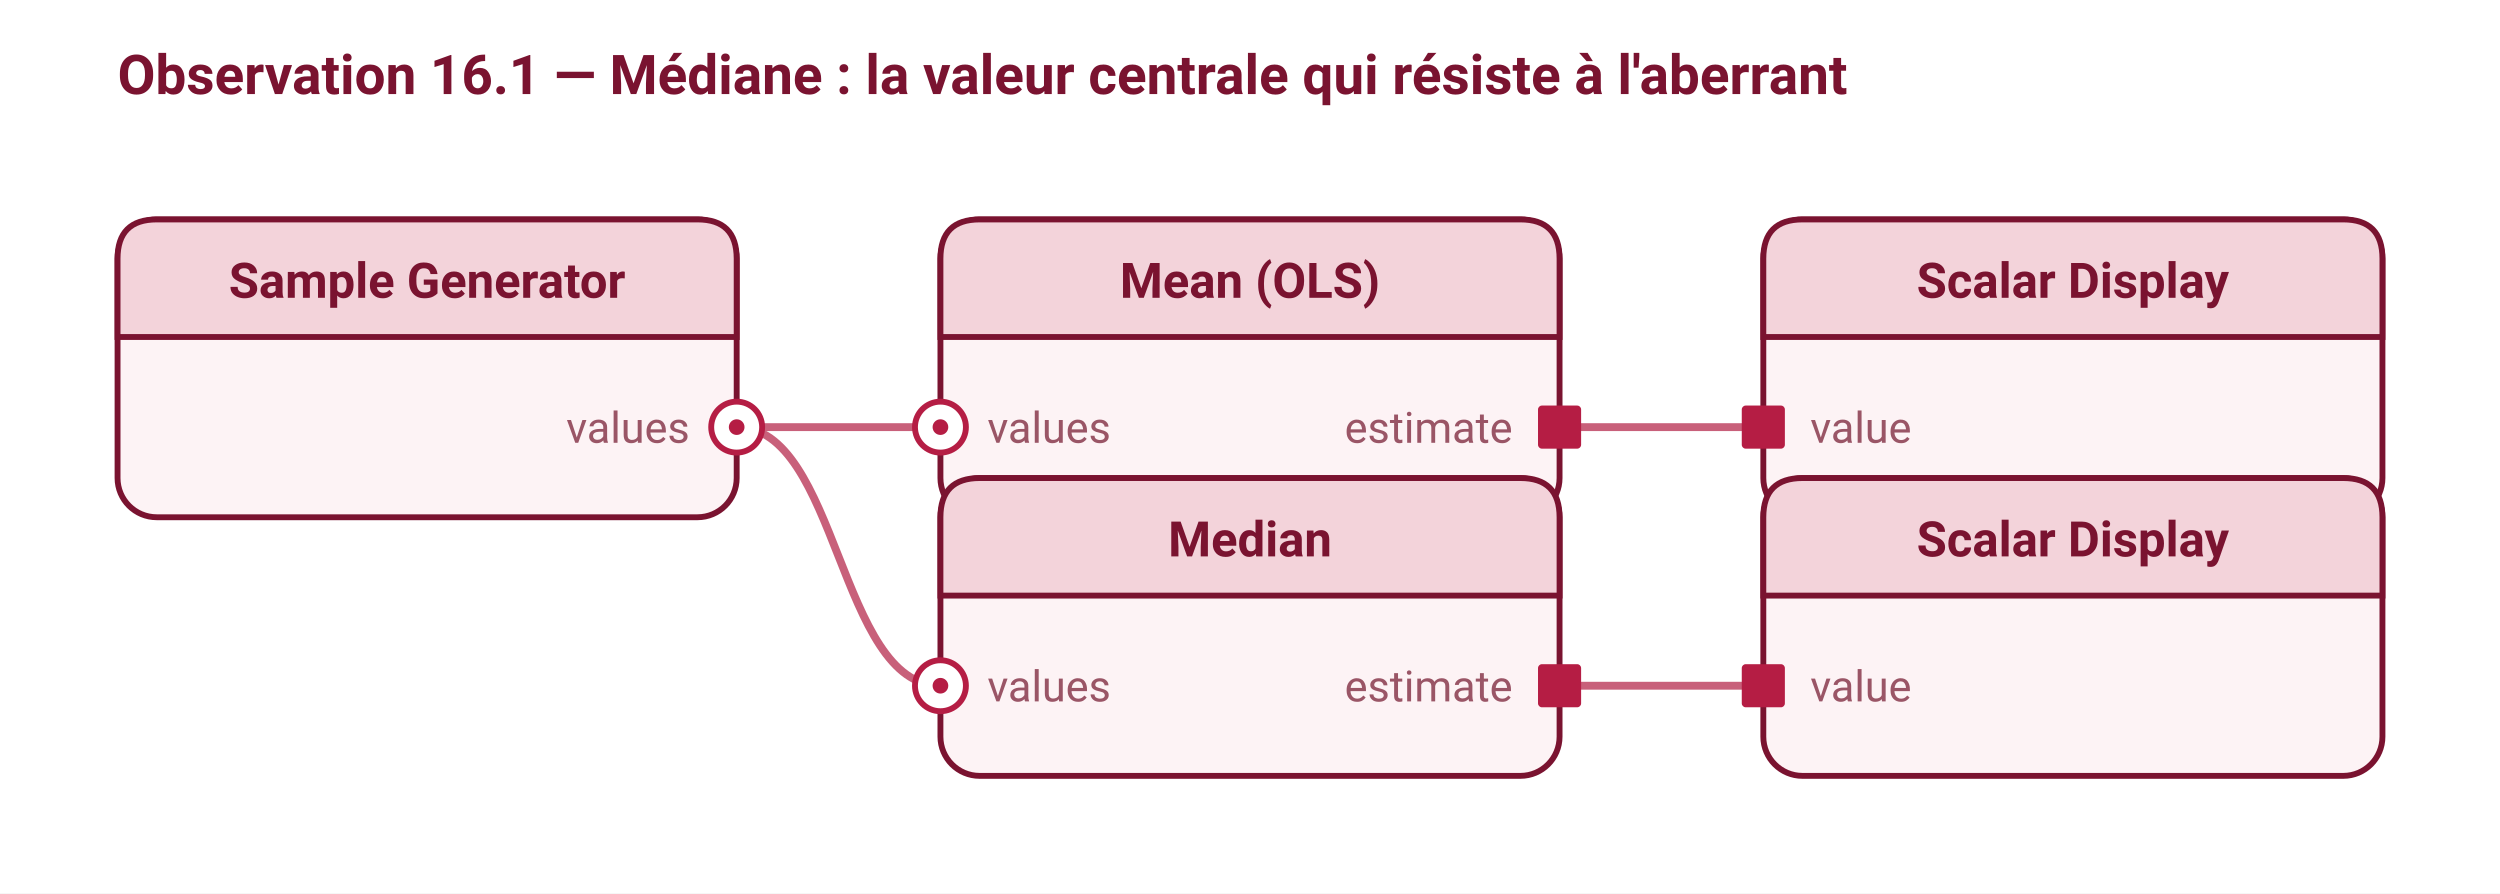
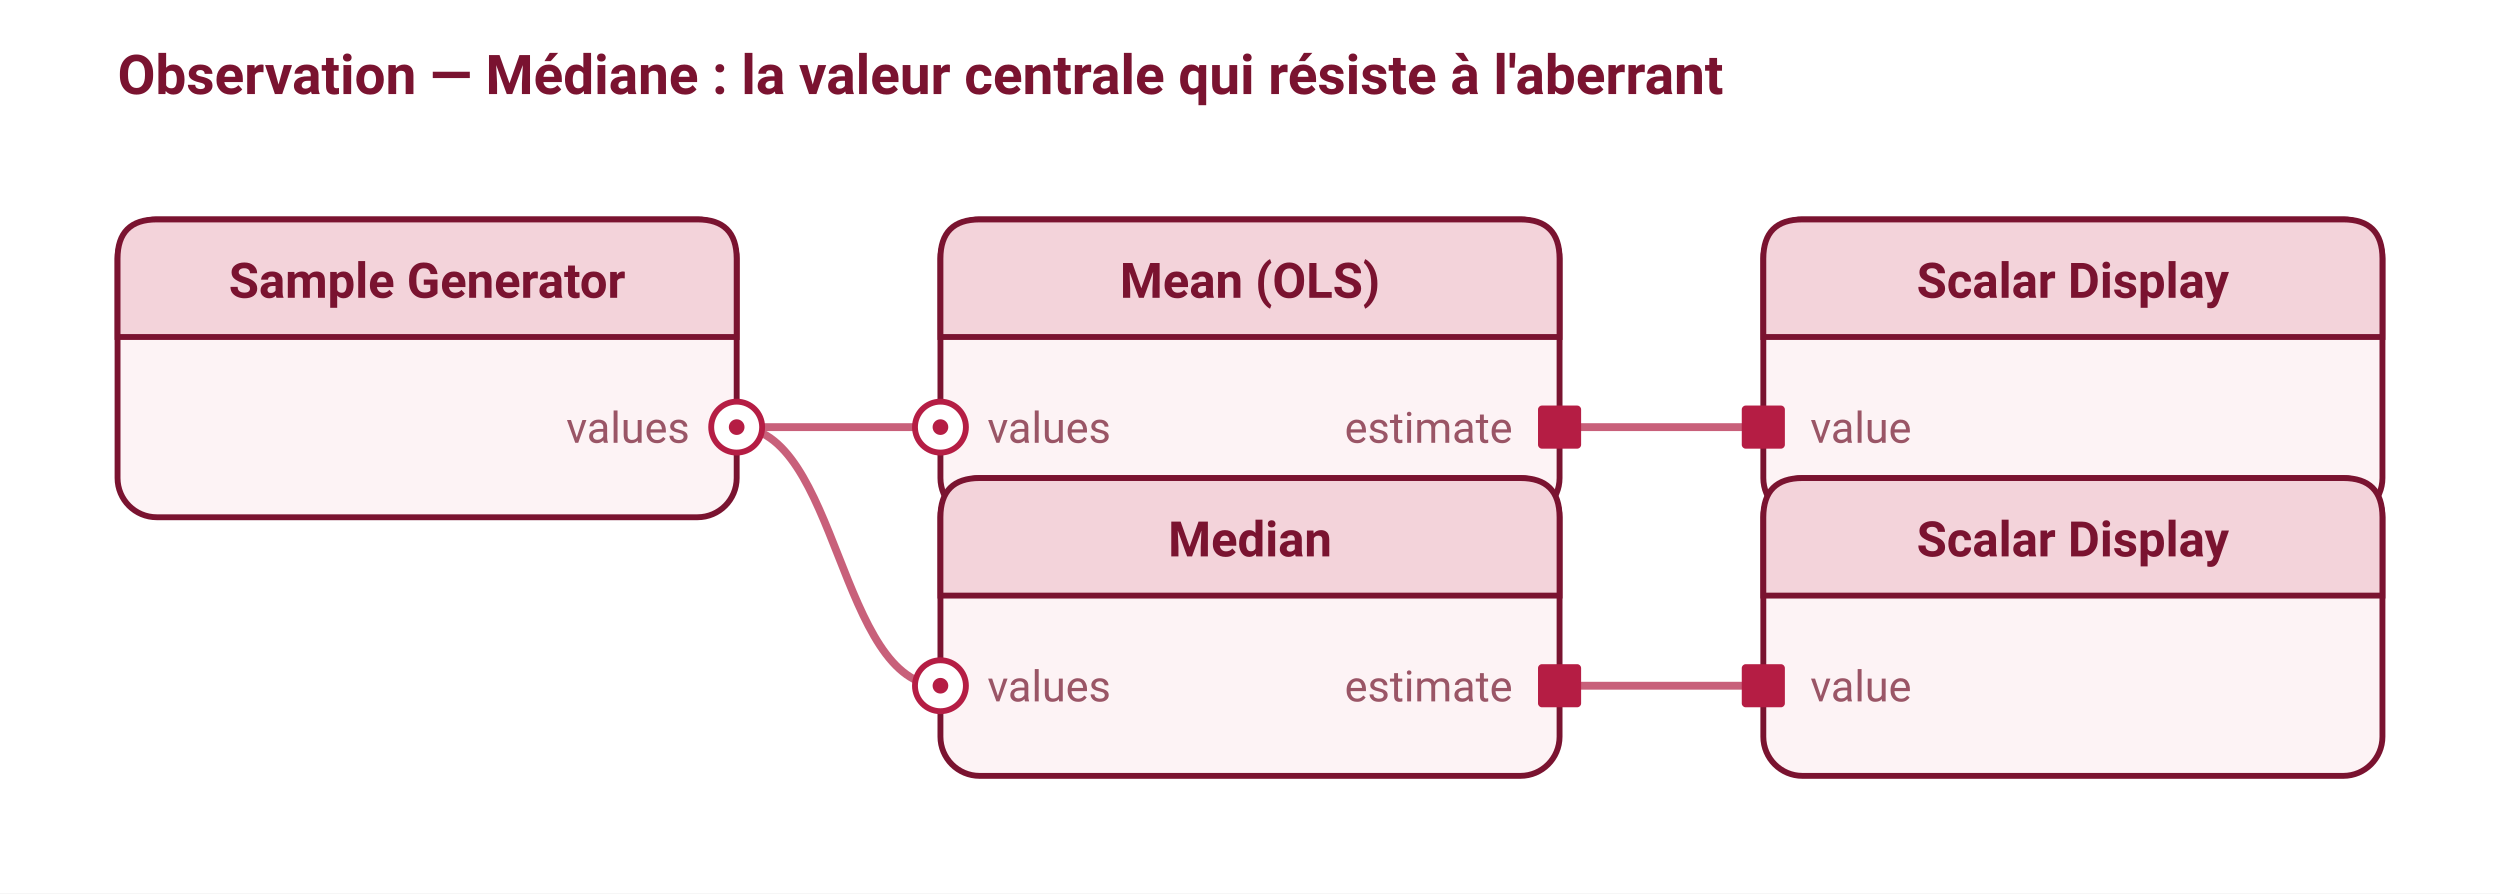
<svg xmlns="http://www.w3.org/2000/svg" viewBox="-30 -56 638 228" width="638" height="228" font-family="ui-sans-serif, -apple-system, 'Segoe UI', Roboto, sans-serif">
  <rect x="-30" y="-56" width="638" height="228" fill="#ffffff" />
-   <text x="0" y="-32" font-size="14" font-weight="600" fill="#7a1330">Observation 16.1 — Médiane : la valeur centrale qui résiste à l'aberrant</text>
+   <text x="0" y="-32" font-size="14" font-weight="600" fill="#7a1330">Observation — Médiane : la valeur centrale qui résiste à l'aberrant</text>
  <path d="M158.0,53.0 C184.0,53.0 184.0,53.0 210.0,53.0" fill="none" stroke="#c8607a" stroke-width="2" stroke-linecap="round" />
  <path d="M158.0,53.0 C184.0,53.0 184.0,119.0 210.0,119.0" fill="none" stroke="#c8607a" stroke-width="2" stroke-linecap="round" />
  <path d="M368.0,53.0 C394.0,53.0 394.0,53.0 420.0,53.0" fill="none" stroke="#c8607a" stroke-width="2" stroke-linecap="round" />
  <path d="M368.0,119.0 C394.0,119.0 394.0,119.0 420.0,119.0" fill="none" stroke="#c8607a" stroke-width="2" stroke-linecap="round" />
  <rect x="0" y="0" width="158" height="76" rx="10" fill="#fdf3f5" stroke="#7a1330" stroke-width="1.5" />
  <path d="M0,30 L0,10 Q0,0 10,0 L148,0 Q158,0 158,10 L158,30 Z" fill="#f3d3da" stroke="#7a1330" stroke-width="1.5" />
  <text x="79" y="20" font-size="12.5" font-weight="600" text-anchor="middle" fill="#7a1330">Sample Generator</text>
  <circle cx="158.0" cy="53.0" r="6.5" fill="#ffffff" stroke="#b51d44" stroke-width="1.5" />
  <circle cx="158.0" cy="53.0" r="2" fill="#b51d44" />
  <text x="146" y="57" font-size="11" text-anchor="end" fill="#9a5566">values</text>
  <rect x="210" y="0" width="158" height="76" rx="10" fill="#fdf3f5" stroke="#7a1330" stroke-width="1.5" />
  <path d="M210,30 L210,10 Q210,0 220,0 L358,0 Q368,0 368,10 L368,30 Z" fill="#f3d3da" stroke="#7a1330" stroke-width="1.5" />
  <text x="289" y="20" font-size="12.5" font-weight="600" text-anchor="middle" fill="#7a1330">Mean (OLS)</text>
  <circle cx="210.0" cy="53.0" r="6.5" fill="#ffffff" stroke="#b51d44" stroke-width="1.5" />
  <circle cx="210.0" cy="53.0" r="2" fill="#b51d44" />
  <text x="222" y="57" font-size="11" fill="#9a5566">values</text>
  <rect x="362.5" y="47.5" width="11.0" height="11.0" rx="1" fill="#b51d44" />
  <text x="356" y="57" font-size="11" text-anchor="end" fill="#9a5566">estimate</text>
  <rect x="210" y="66" width="158" height="76" rx="10" fill="#fdf3f5" stroke="#7a1330" stroke-width="1.5" />
  <path d="M210,96 L210,76 Q210,66 220,66 L358,66 Q368,66 368,76 L368,96 Z" fill="#f3d3da" stroke="#7a1330" stroke-width="1.5" />
  <text x="289" y="86" font-size="12.5" font-weight="600" text-anchor="middle" fill="#7a1330">Median</text>
  <circle cx="210.0" cy="119.0" r="6.5" fill="#ffffff" stroke="#b51d44" stroke-width="1.5" />
  <circle cx="210.0" cy="119.0" r="2" fill="#b51d44" />
  <text x="222" y="123" font-size="11" fill="#9a5566">values</text>
  <rect x="362.5" y="113.5" width="11.0" height="11.0" rx="1" fill="#b51d44" />
  <text x="356" y="123" font-size="11" text-anchor="end" fill="#9a5566">estimate</text>
  <rect x="420" y="0" width="158" height="76" rx="10" fill="#fdf3f5" stroke="#7a1330" stroke-width="1.5" />
  <path d="M420,30 L420,10 Q420,0 430,0 L568,0 Q578,0 578,10 L578,30 Z" fill="#f3d3da" stroke="#7a1330" stroke-width="1.5" />
  <text x="499" y="20" font-size="12.5" font-weight="600" text-anchor="middle" fill="#7a1330">Scalar Display</text>
  <rect x="414.5" y="47.5" width="11.0" height="11.0" rx="1" fill="#b51d44" />
  <text x="432" y="57" font-size="11" fill="#9a5566">value</text>
  <rect x="420" y="66" width="158" height="76" rx="10" fill="#fdf3f5" stroke="#7a1330" stroke-width="1.5" />
  <path d="M420,96 L420,76 Q420,66 430,66 L568,66 Q578,66 578,76 L578,96 Z" fill="#f3d3da" stroke="#7a1330" stroke-width="1.5" />
  <text x="499" y="86" font-size="12.5" font-weight="600" text-anchor="middle" fill="#7a1330">Scalar Display</text>
  <rect x="414.5" y="113.5" width="11.0" height="11.0" rx="1" fill="#b51d44" />
  <text x="432" y="123" font-size="11" fill="#9a5566">value</text>
</svg>
